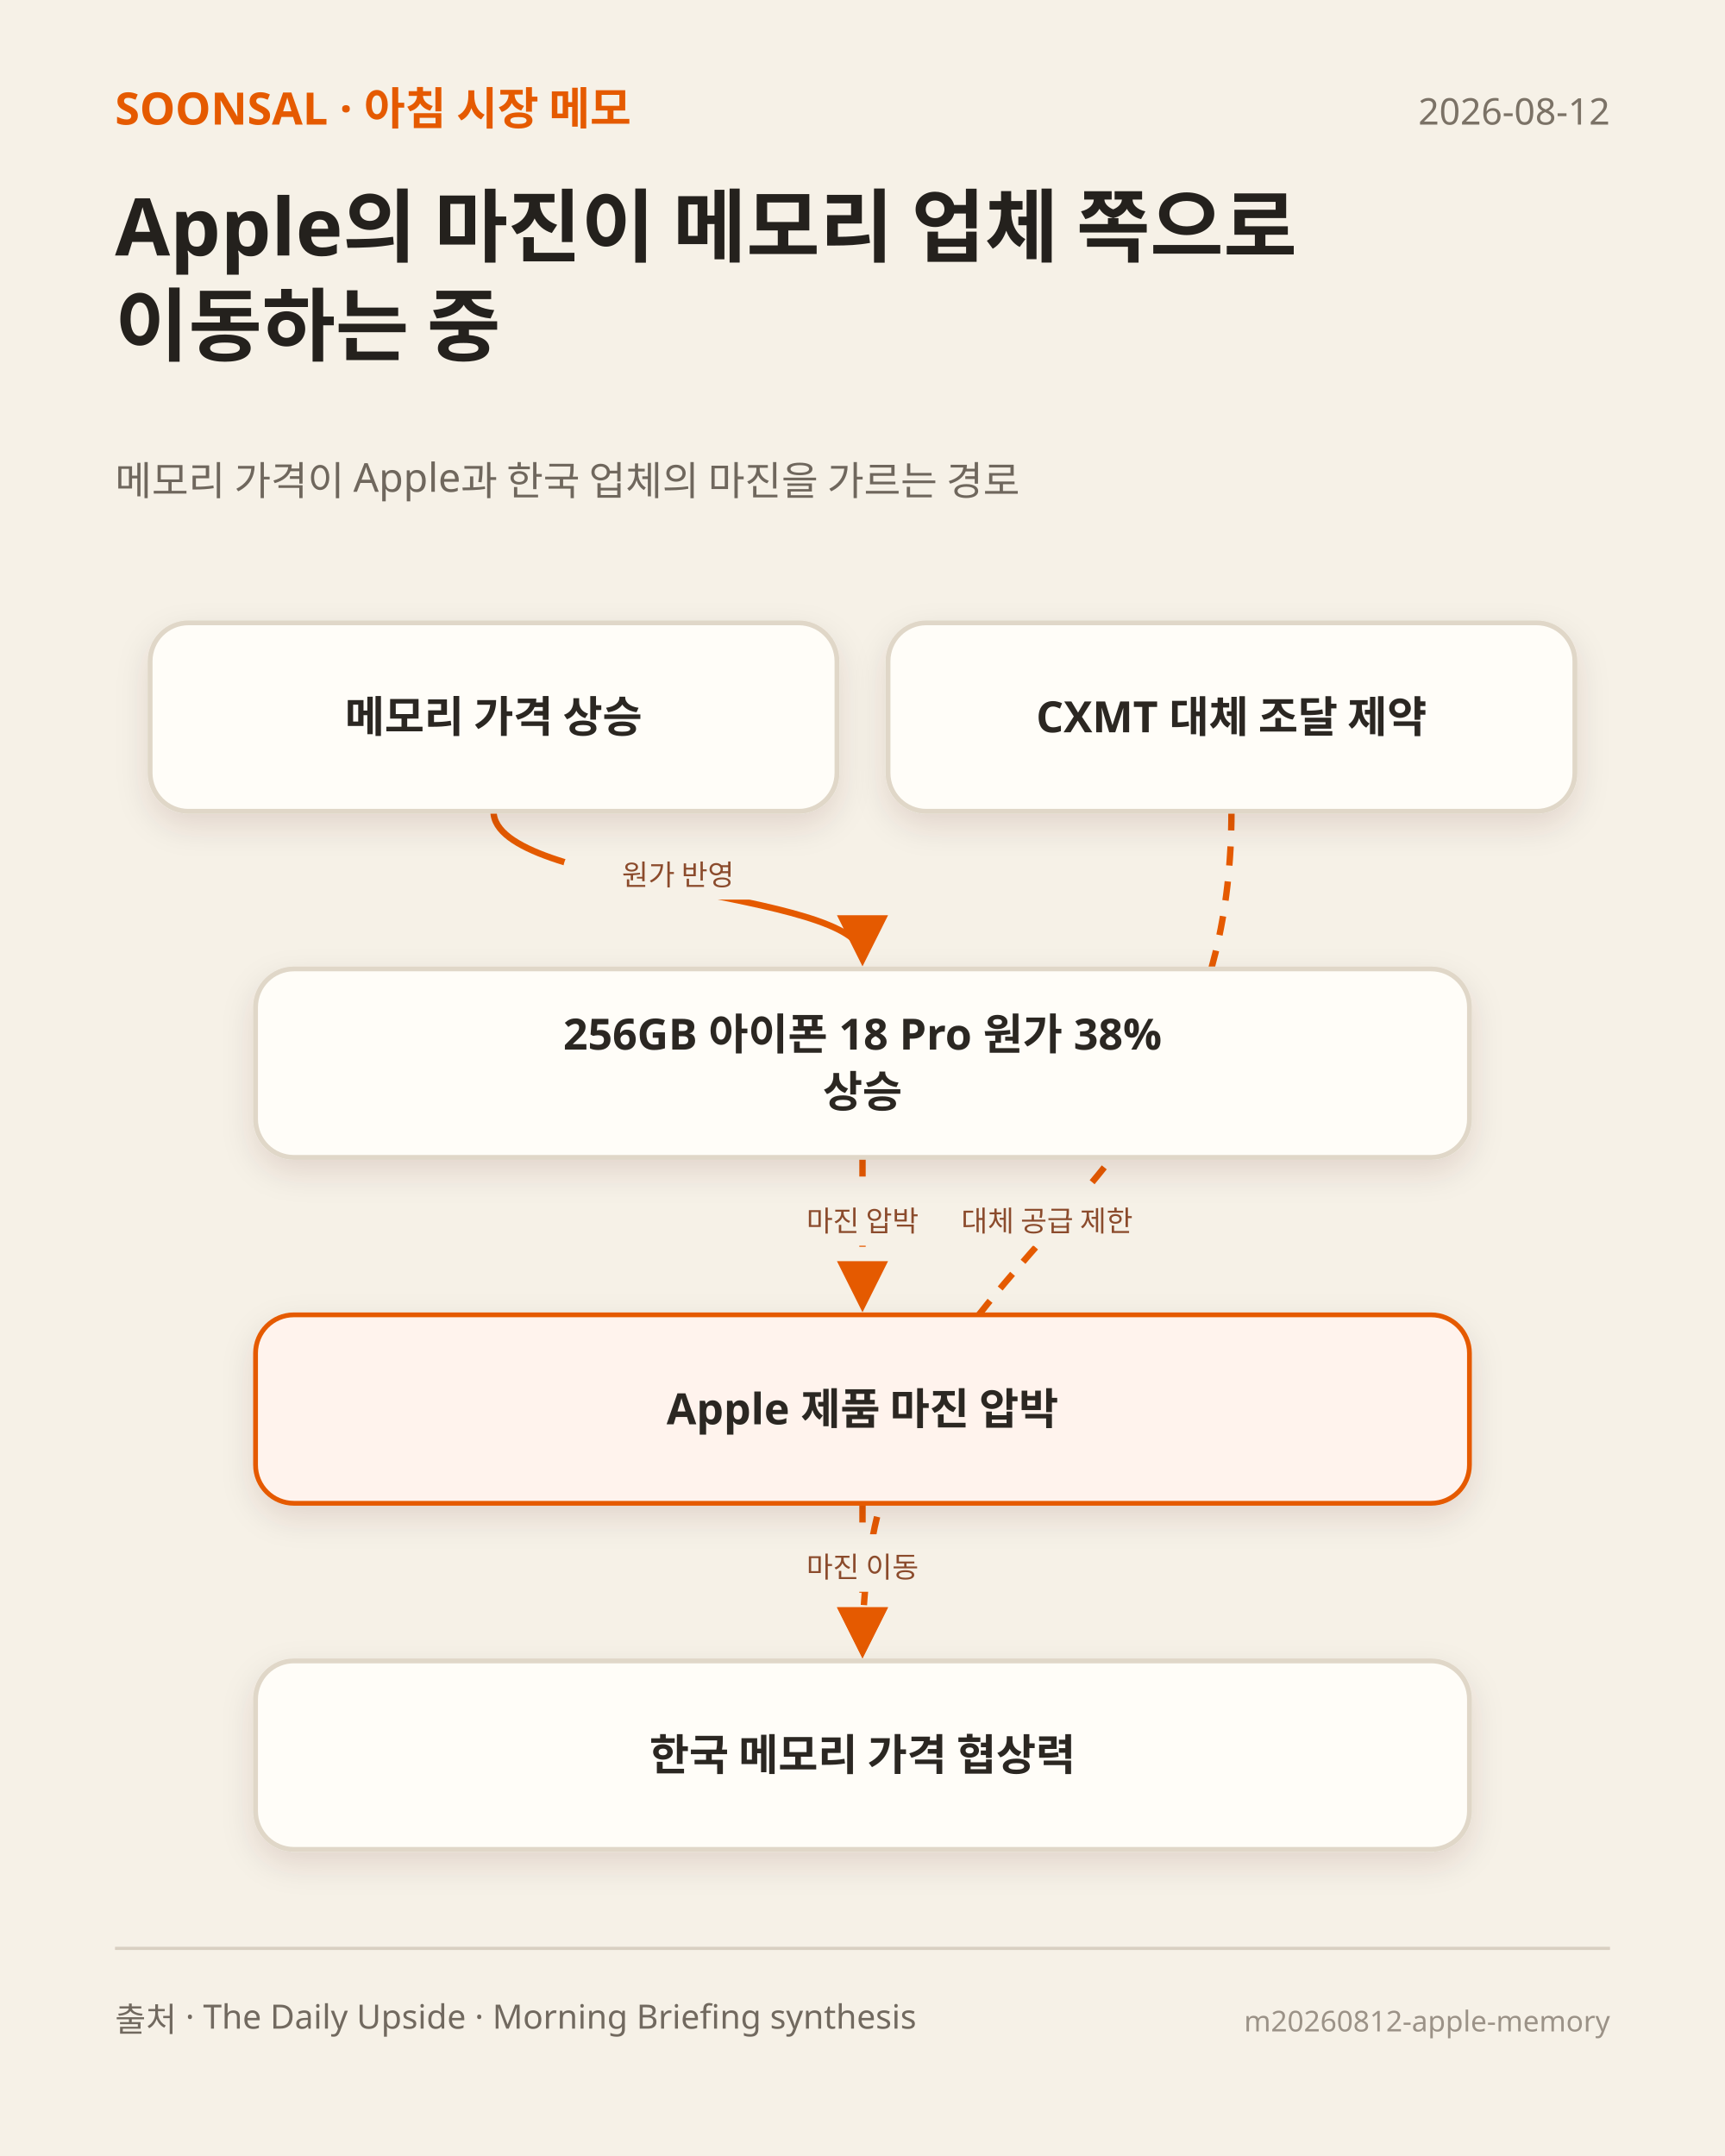
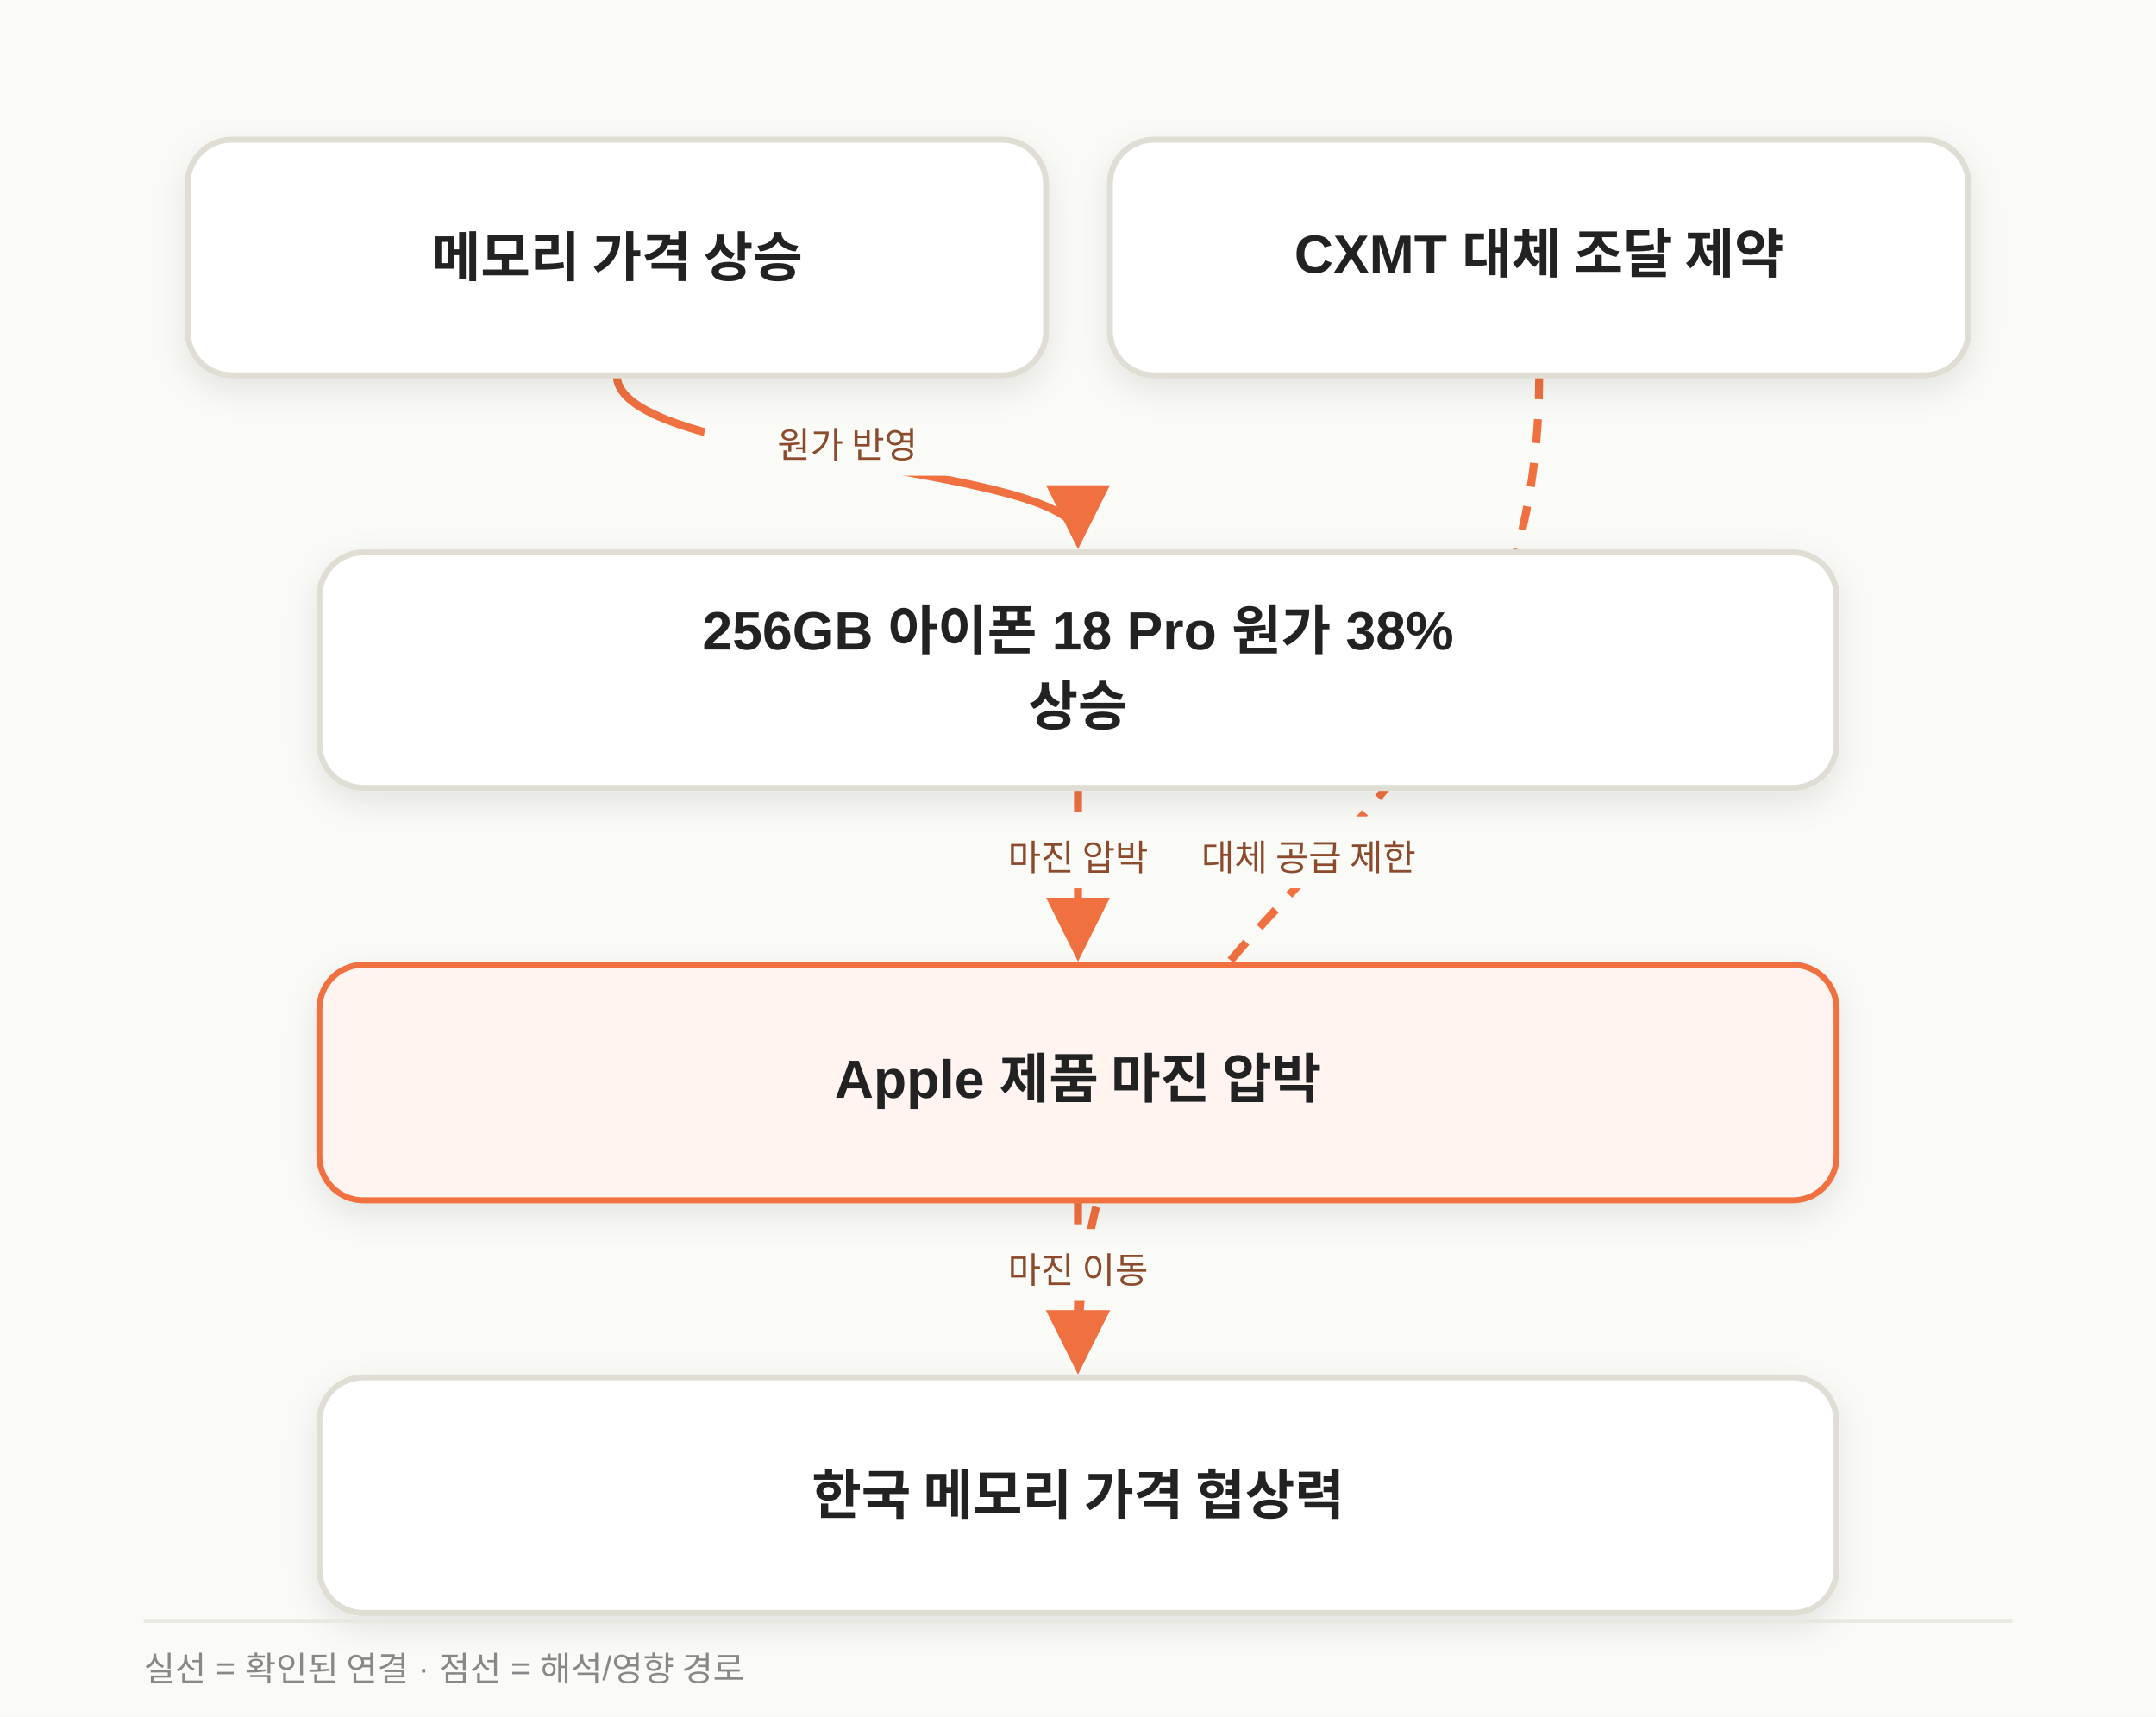
- <svg xmlns="http://www.w3.org/2000/svg" width="1080" height="1350" viewBox="0 0 1080 1350">
+ <svg xmlns="http://www.w3.org/2000/svg" width="1080" height="860" viewBox="0 0 1080 860">
  <defs>
    <filter id="shadow" x="-20%" y="-20%" width="140%" height="160%">
-       <feDropShadow dx="0" dy="8" stdDeviation="10" flood-color="#442718" flood-opacity=".12" />
+       <feDropShadow dx="0" dy="6" stdDeviation="8" flood-color="#111111" flood-opacity=".09" />
    </filter>
    <marker id="arrow" viewBox="0 0 10 10" refX="8" refY="5" markerWidth="8" markerHeight="8" orient="auto-start-reverse">
-       <path d="M 0 0 L 10 5 L 0 10 z" fill="#E55A00" />
+       <path d="M 0 0 L 10 5 L 0 10 z" fill="#F07040" />
    </marker>
  </defs>
-   <rect width="1080" height="1350" fill="#F6F1E7" />
-   <text x="72" y="78" font-family="Apple SD Gothic Neo,Malgun Gothic,sans-serif" font-size="28" font-weight="700" fill="#E55A00">SOONSAL · 아침 시장 메모</text>
-   <text x="1008" y="78" text-anchor="end" font-family="Apple SD Gothic Neo,Malgun Gothic,sans-serif" font-size="23" fill="#7B7266">2026-08-12</text>
-   <text x="72" y="160" font-family="Apple SD Gothic Neo,Malgun Gothic,sans-serif" font-size="50" font-weight="700" fill="#24211D">Apple의 마진이 메모리 업체 쪽으로</text>
-   <text x="72" y="222" font-family="Apple SD Gothic Neo,Malgun Gothic,sans-serif" font-size="50" font-weight="700" fill="#24211D">이동하는 중</text>
-   <text x="72" y="310" font-family="Apple SD Gothic Neo,Malgun Gothic,sans-serif" font-size="25" fill="#6F675D">메모리 가격이 Apple과 한국 업체의 마진을 가르는 경로</text>
-   <path d="M 309.0 508.0 C 309.0 557.3, 540.0 557.3, 540.0 598.7" fill="none" stroke="#E55A00" stroke-width="4" marker-end="url(#arrow)" />
-   <rect x="352.5" y="527.3" width="144" height="36" rx="18" fill="#F6F1E7" />
-   <text x="424.5" y="554.3" text-anchor="middle" font-family="Apple SD Gothic Neo,Malgun Gothic,sans-serif" font-size="18" fill="#8B4B2C">원가 반영</text>
-   <path d="M 540.0 724.7 C 540.0 774.0, 540.0 774.0, 540.0 815.3" fill="none" stroke="#E55A00" stroke-width="4" stroke-dasharray="12 10" marker-end="url(#arrow)" />
-   <rect x="468.0" y="744.0" width="144" height="36" rx="18" fill="#F6F1E7" />
-   <text x="540.0" y="771.0" text-anchor="middle" font-family="Apple SD Gothic Neo,Malgun Gothic,sans-serif" font-size="18" fill="#8B4B2C">마진 압박</text>
-   <path d="M 771.0 508.0 C 771.0 774.0, 540.0 774.0, 540.0 1032.0" fill="none" stroke="#E55A00" stroke-width="4" stroke-dasharray="12 10" marker-end="url(#arrow)" />
-   <rect x="583.5" y="744.0" width="144" height="36" rx="18" fill="#F6F1E7" />
-   <text x="655.5" y="771.0" text-anchor="middle" font-family="Apple SD Gothic Neo,Malgun Gothic,sans-serif" font-size="18" fill="#8B4B2C">대체 공급 제한</text>
-   <path d="M 540.0 941.3 C 540.0 990.7, 540.0 990.7, 540.0 1032.0" fill="none" stroke="#E55A00" stroke-width="4" stroke-dasharray="12 10" marker-end="url(#arrow)" />
-   <rect x="468.0" y="960.7" width="144" height="36" rx="18" fill="#F6F1E7" />
-   <text x="540.0" y="987.7" text-anchor="middle" font-family="Apple SD Gothic Neo,Malgun Gothic,sans-serif" font-size="18" fill="#8B4B2C">마진 이동</text>
-   <rect x="94.0" y="390.0" width="430.0" height="118" rx="24" fill="#FFFDF8" stroke="#E0D7C8" stroke-width="3" filter="url(#shadow)" />
-   <text x="309.0" y="449.0" text-anchor="middle" dominant-baseline="middle" font-family="Apple SD Gothic Neo,Malgun Gothic,sans-serif" font-size="27" font-weight="700" fill="#2B2722">메모리 가격 상승</text>
-   <rect x="556.0" y="390.0" width="430.0" height="118" rx="24" fill="#FFFDF8" stroke="#E0D7C8" stroke-width="3" filter="url(#shadow)" />
-   <text x="771.0" y="449.0" text-anchor="middle" dominant-baseline="middle" font-family="Apple SD Gothic Neo,Malgun Gothic,sans-serif" font-size="27" font-weight="700" fill="#2B2722">CXMT 대체 조달 제약</text>
-   <rect x="160.0" y="606.7" width="760.0" height="118" rx="24" fill="#FFFDF8" stroke="#E0D7C8" stroke-width="3" filter="url(#shadow)" />
-   <text x="540.0" y="647.7" text-anchor="middle" dominant-baseline="middle" font-family="Apple SD Gothic Neo,Malgun Gothic,sans-serif" font-size="27" font-weight="700" fill="#2B2722">256GB 아이폰 18 Pro 원가 38%</text>
-   <text x="540.0" y="683.7" text-anchor="middle" dominant-baseline="middle" font-family="Apple SD Gothic Neo,Malgun Gothic,sans-serif" font-size="27" font-weight="700" fill="#2B2722">상승</text>
-   <rect x="160.0" y="823.3" width="760.0" height="118" rx="24" fill="#FFF3ED" stroke="#E55A00" stroke-width="3" filter="url(#shadow)" />
-   <text x="540.0" y="882.3" text-anchor="middle" dominant-baseline="middle" font-family="Apple SD Gothic Neo,Malgun Gothic,sans-serif" font-size="27" font-weight="700" fill="#2B2722">Apple 제품 마진 압박</text>
-   <rect x="160.0" y="1040.0" width="760.0" height="118" rx="24" fill="#FFFDF8" stroke="#E0D7C8" stroke-width="3" filter="url(#shadow)" />
-   <text x="540.0" y="1099.0" text-anchor="middle" dominant-baseline="middle" font-family="Apple SD Gothic Neo,Malgun Gothic,sans-serif" font-size="27" font-weight="700" fill="#2B2722">한국 메모리 가격 협상력</text>
-   <line x1="72" y1="1220" x2="1008" y2="1220" stroke="#D9D0C2" stroke-width="2" />
-   <text x="72" y="1272" font-family="Apple SD Gothic Neo,Malgun Gothic,sans-serif" font-size="21" fill="#71695F">출처 · The Daily Upside · Morning Briefing synthesis</text>
-   <text x="1008" y="1272" text-anchor="end" font-family="Apple SD Gothic Neo,Malgun Gothic,sans-serif" font-size="18" fill="#9B9287">m20260812-apple-memory</text>
+   <rect width="1080" height="860" fill="#FAFAF7" />
+   <path d="M 309.0 188.0 C 309.0 232.3, 540.0 232.3, 540.0 268.7" fill="none" stroke="#F07040" stroke-width="4" marker-end="url(#arrow)" />
+   <rect x="352.5" y="202.3" width="144" height="36" rx="18" fill="#FAFAF7" />
+   <text x="424.5" y="229.3" text-anchor="middle" font-family="Apple SD Gothic Neo,Malgun Gothic,Arial,sans-serif" font-size="18" fill="#8B4B2C">원가 반영</text>
+   <path d="M 540.0 394.7 C 540.0 439.0, 540.0 439.0, 540.0 475.3" fill="none" stroke="#F07040" stroke-width="4" stroke-dasharray="12 10" marker-end="url(#arrow)" />
+   <rect x="468.0" y="409.0" width="144" height="36" rx="18" fill="#FAFAF7" />
+   <text x="540.0" y="436.0" text-anchor="middle" font-family="Apple SD Gothic Neo,Malgun Gothic,Arial,sans-serif" font-size="18" fill="#8B4B2C">마진 압박</text>
+   <path d="M 771.0 188.0 C 771.0 439.0, 540.0 439.0, 540.0 682.0" fill="none" stroke="#F07040" stroke-width="4" stroke-dasharray="12 10" marker-end="url(#arrow)" />
+   <rect x="583.5" y="409.0" width="144" height="36" rx="18" fill="#FAFAF7" />
+   <text x="655.5" y="436.0" text-anchor="middle" font-family="Apple SD Gothic Neo,Malgun Gothic,Arial,sans-serif" font-size="18" fill="#8B4B2C">대체 공급 제한</text>
+   <path d="M 540.0 601.3 C 540.0 645.7, 540.0 645.7, 540.0 682.0" fill="none" stroke="#F07040" stroke-width="4" stroke-dasharray="12 10" marker-end="url(#arrow)" />
+   <rect x="468.0" y="615.7" width="144" height="36" rx="18" fill="#FAFAF7" />
+   <text x="540.0" y="642.7" text-anchor="middle" font-family="Apple SD Gothic Neo,Malgun Gothic,Arial,sans-serif" font-size="18" fill="#8B4B2C">마진 이동</text>
+   <rect x="94.0" y="70.0" width="430.0" height="118" rx="22" fill="#FFFFFF" stroke="#E0DDD5" stroke-width="3" filter="url(#shadow)" />
+   <text x="309.0" y="129.0" text-anchor="middle" dominant-baseline="middle" font-family="Apple SD Gothic Neo,Malgun Gothic,Arial,sans-serif" font-size="27" font-weight="700" fill="#222222">메모리 가격 상승</text>
+   <rect x="556.0" y="70.0" width="430.0" height="118" rx="22" fill="#FFFFFF" stroke="#E0DDD5" stroke-width="3" filter="url(#shadow)" />
+   <text x="771.0" y="129.0" text-anchor="middle" dominant-baseline="middle" font-family="Apple SD Gothic Neo,Malgun Gothic,Arial,sans-serif" font-size="27" font-weight="700" fill="#222222">CXMT 대체 조달 제약</text>
+   <rect x="160.0" y="276.7" width="760.0" height="118" rx="22" fill="#FFFFFF" stroke="#E0DDD5" stroke-width="3" filter="url(#shadow)" />
+   <text x="540.0" y="317.7" text-anchor="middle" dominant-baseline="middle" font-family="Apple SD Gothic Neo,Malgun Gothic,Arial,sans-serif" font-size="27" font-weight="700" fill="#222222">256GB 아이폰 18 Pro 원가 38%</text>
+   <text x="540.0" y="353.7" text-anchor="middle" dominant-baseline="middle" font-family="Apple SD Gothic Neo,Malgun Gothic,Arial,sans-serif" font-size="27" font-weight="700" fill="#222222">상승</text>
+   <rect x="160.0" y="483.3" width="760.0" height="118" rx="22" fill="#FFF4EF" stroke="#F07040" stroke-width="3" filter="url(#shadow)" />
+   <text x="540.0" y="542.3" text-anchor="middle" dominant-baseline="middle" font-family="Apple SD Gothic Neo,Malgun Gothic,Arial,sans-serif" font-size="27" font-weight="700" fill="#222222">Apple 제품 마진 압박</text>
+   <rect x="160.0" y="690.0" width="760.0" height="118" rx="22" fill="#FFFFFF" stroke="#E0DDD5" stroke-width="3" filter="url(#shadow)" />
+   <text x="540.0" y="749.0" text-anchor="middle" dominant-baseline="middle" font-family="Apple SD Gothic Neo,Malgun Gothic,Arial,sans-serif" font-size="27" font-weight="700" fill="#222222">한국 메모리 가격 협상력</text>
+   <line x1="72" y1="812" x2="1008" y2="812" stroke="#E8E8E0" stroke-width="2" />
+   <text x="72" y="842" font-family="Apple SD Gothic Neo,Malgun Gothic,Arial,sans-serif" font-size="17" fill="#888888">실선 = 확인된 연결 · 점선 = 해석/영향 경로</text>
</svg>
